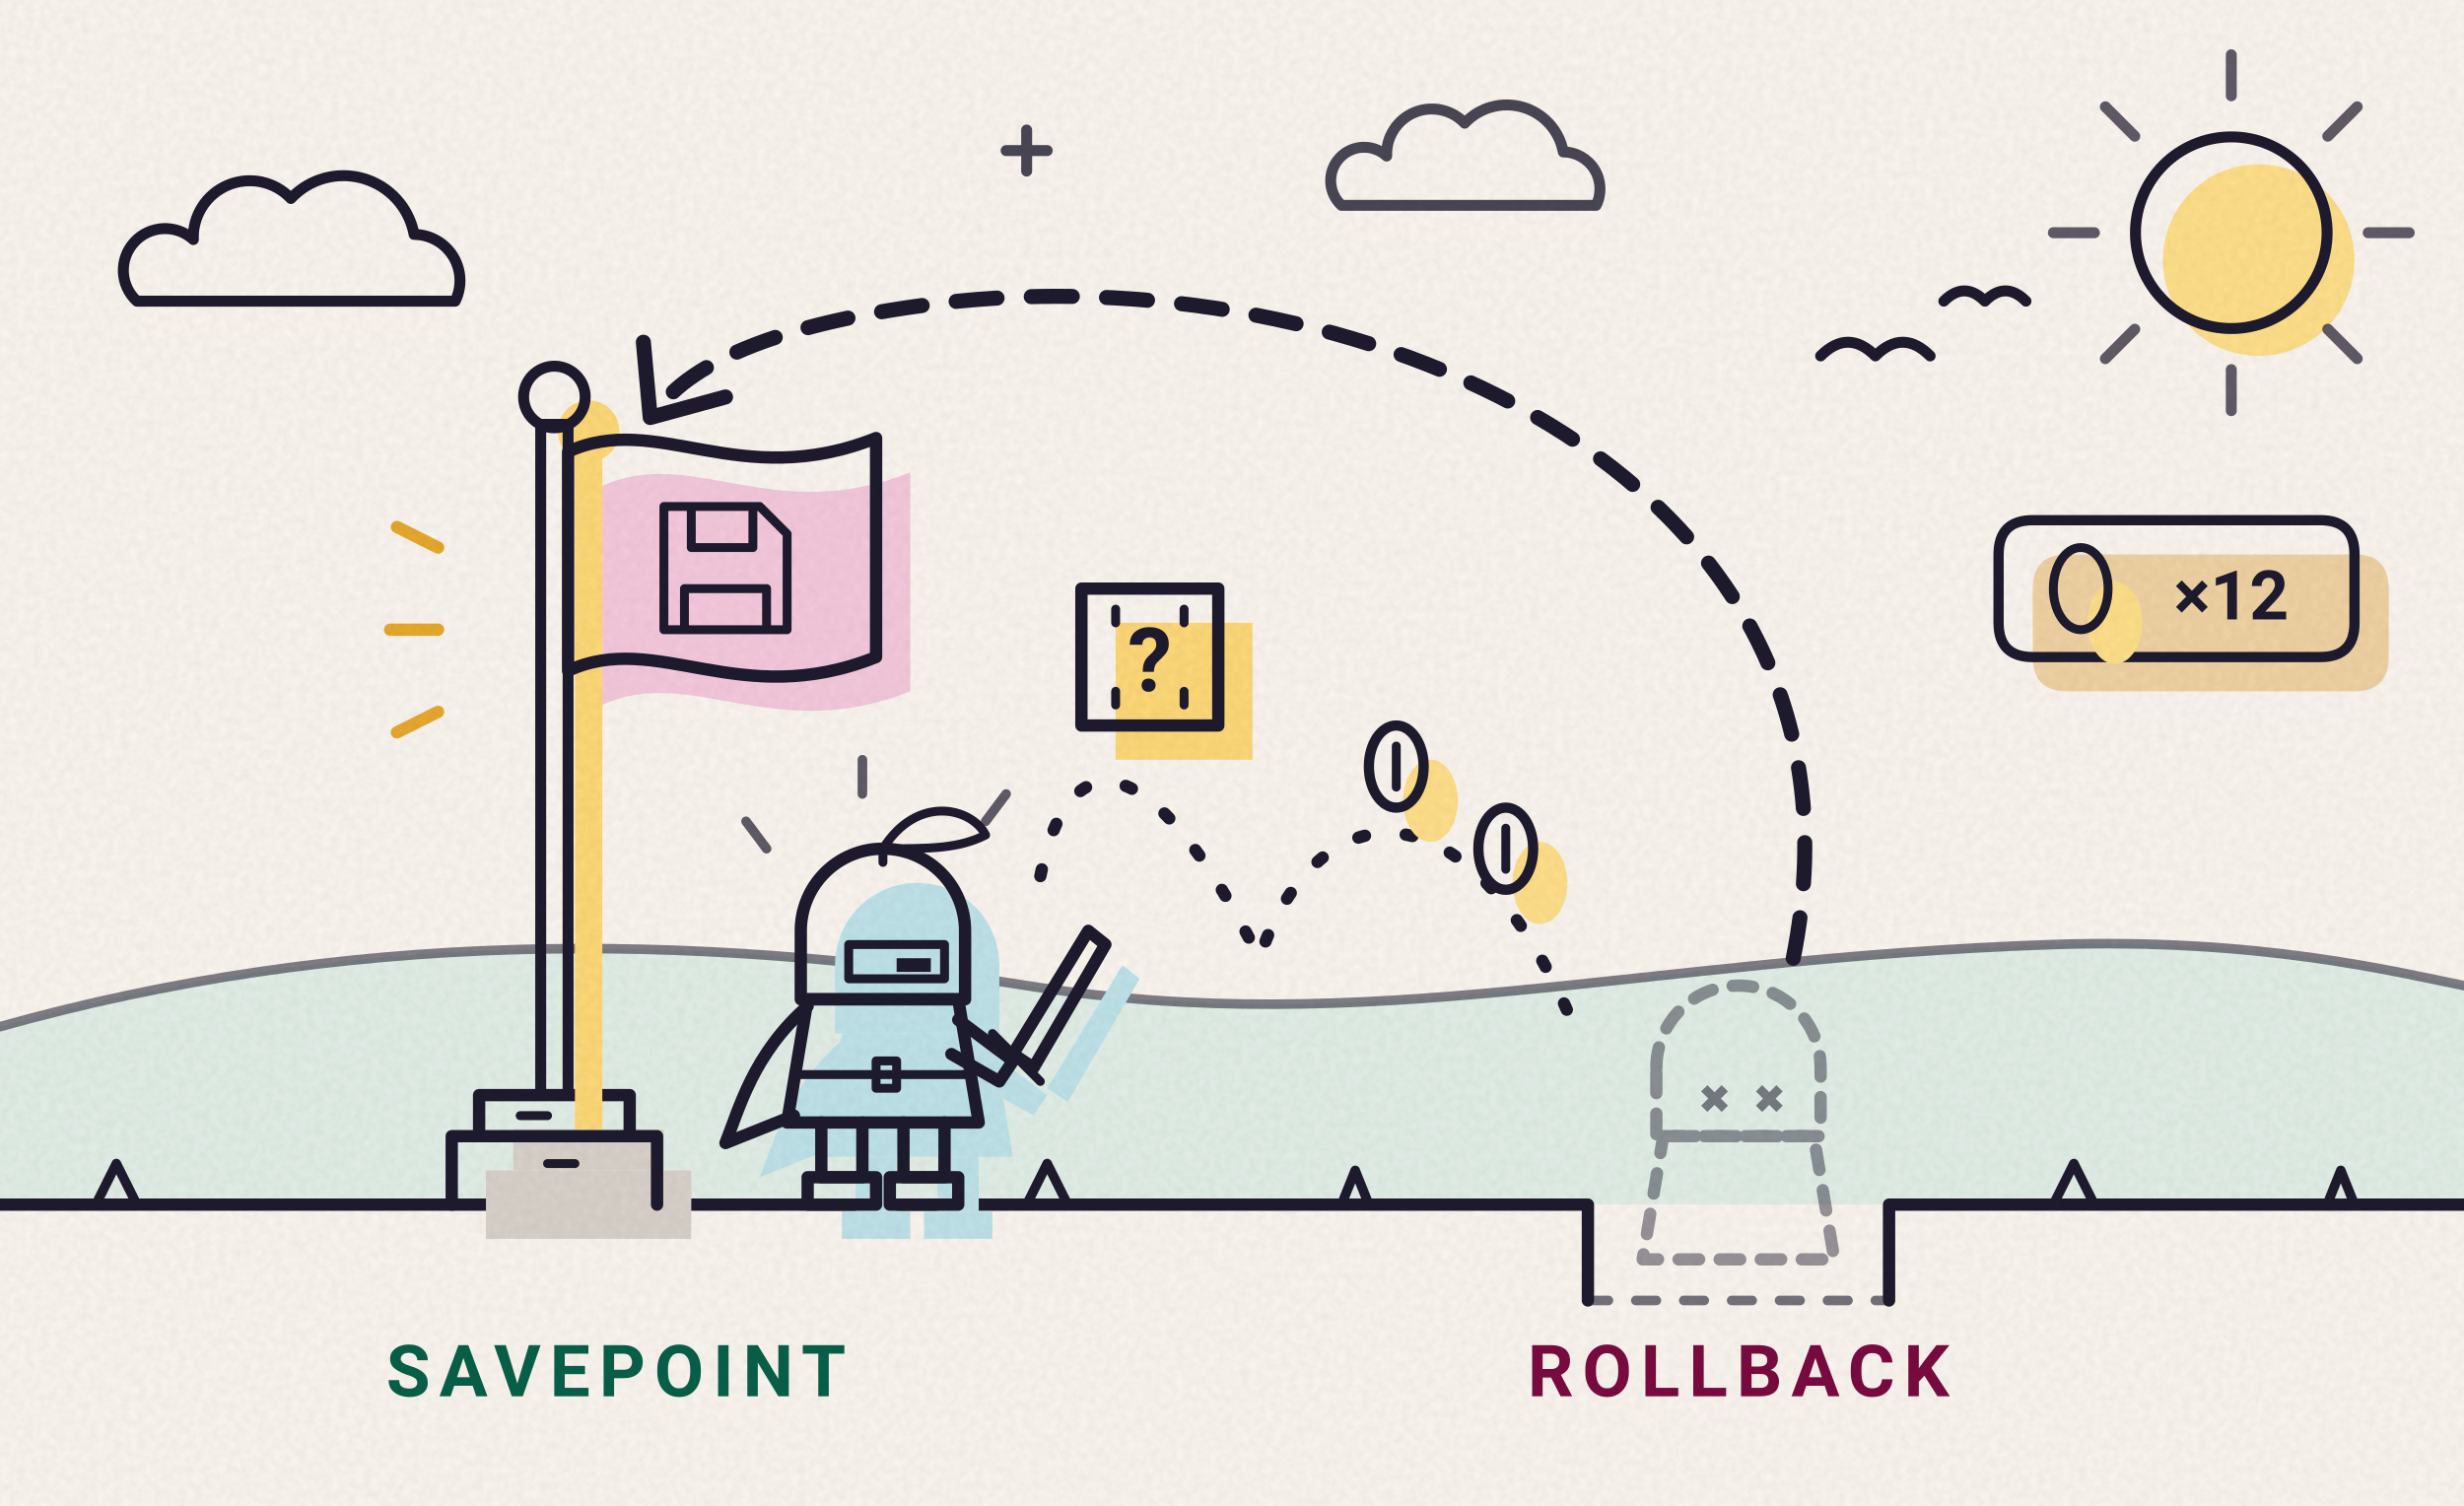
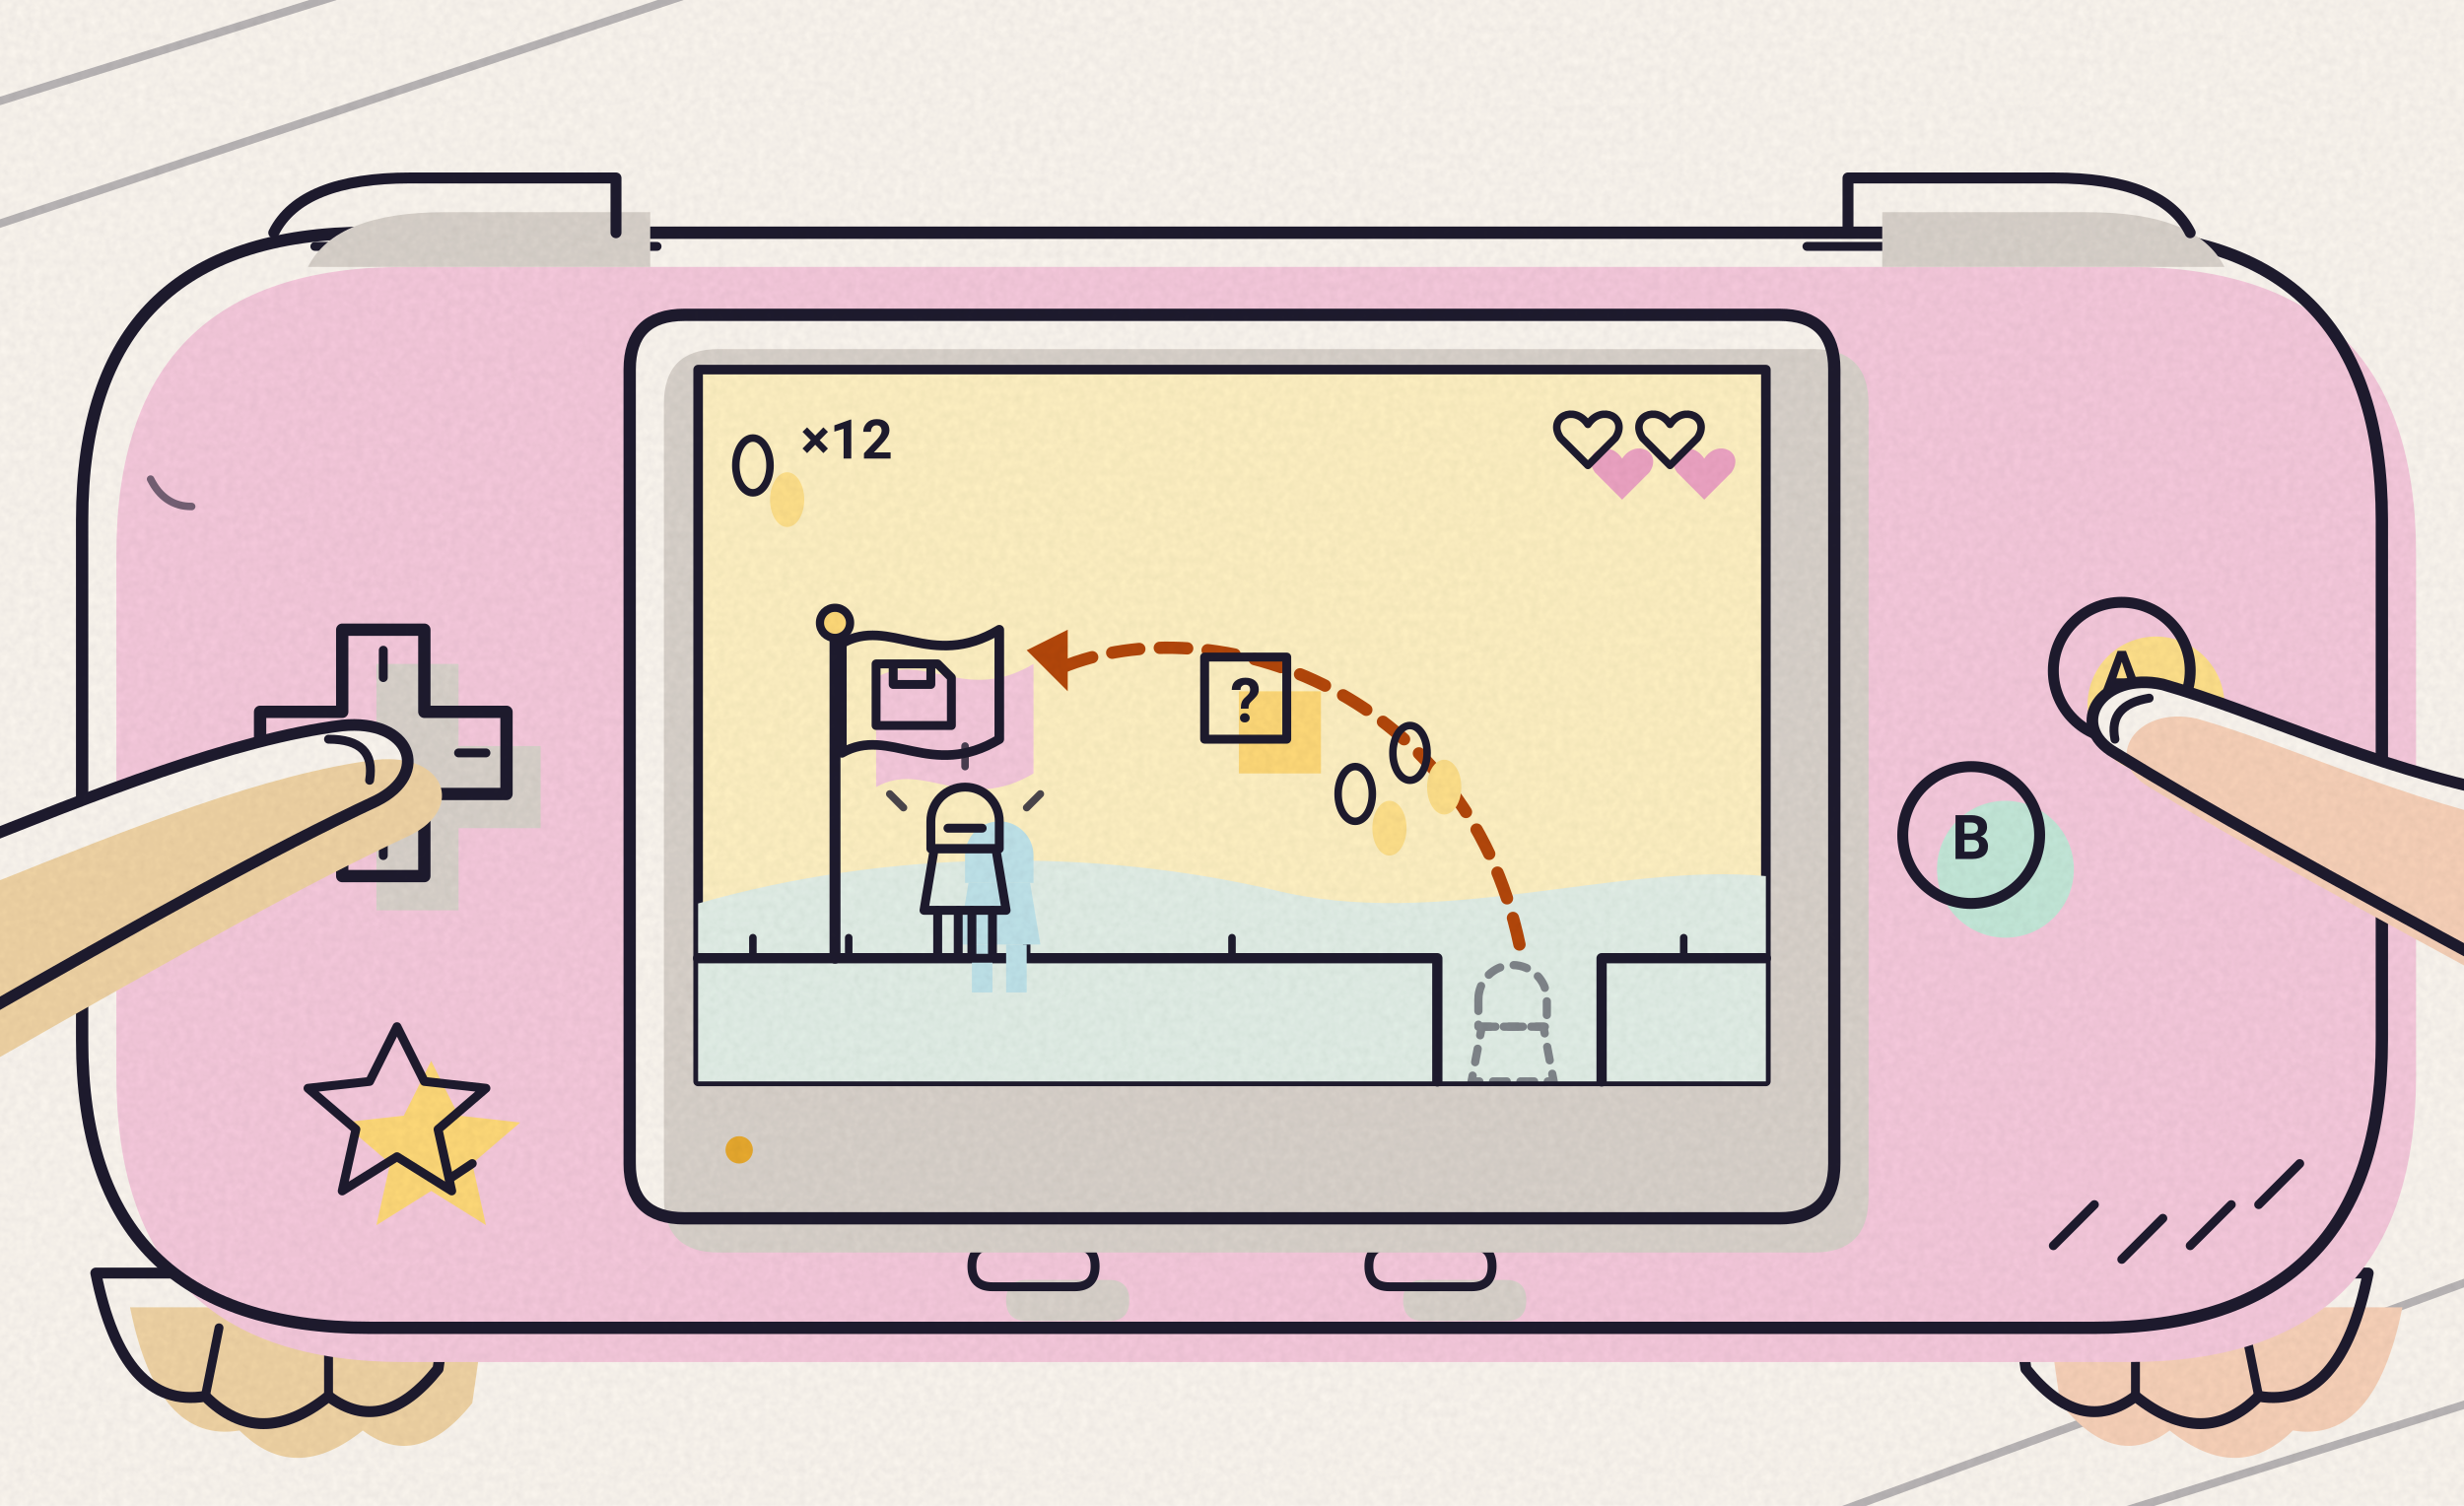
<svg xmlns="http://www.w3.org/2000/svg" xmlns:xlink="http://www.w3.org/1999/xlink" viewBox="0 0 360 220">
  <defs>
    <filter id="save-grain" x="0" y="0" width="100%" height="100%">
      <feTurbulence type="fractalNoise" baseFrequency=".85" numOctaves="2" stitchTiles="stitch" />
      <feColorMatrix values="0 0 0 0 0  0 0 0 0 0  0 0 0 0 0  0 0 0 .06 0" />
    </filter>
-     <g id="save-base">
-       <path d="M66 176 V166 H96 V176" />
-       <path d="M70 166 V160 H92 V166" />
-     </g>
-     <g id="save-pole">
-       <path d="M79 160 V62 H83 V160 Z" />
-       <path d="M76.5 58 A4.5 4.5 0 1 0 85.5 58 A4.5 4.5 0 1 0 76.5 58 Z" />
+     <g id="save-fingL">
+       <path d="M14 186 Q18 206 30 204 Q38 212 48 204 Q56 210 64 200 L66 186 Z" />
+     </g>
+     <g id="save-fingR">
+       <path d="M346 186 Q342 206 330 204 Q322 212 312 204 Q304 210 296 200 L294 186 Z" />
+     </g>
+     <g id="save-body">
+       <path d="M54 34 H306 Q348 34 348 76 V152 Q348 194 306 194 H54 Q12 194 12 152 V76 Q12 34 54 34 Z" />
+     </g>
+     <g id="save-shoulders">
+       <path d="M40 34 Q44 26 60 26 H90 V34" />
+       <path d="M320 34 Q316 26 300 26 H270 V34" />
+     </g>
+     <g id="save-star">
+       <path d="M58 150 l4 8 l9 1 l-7 6 l2 9 l-8 -5 l-8 5 l2 -9 l-7 -6 l9 -1 Z" />
+     </g>
+     <g id="save-dpad">
+       <path d="M50 92 H62 V104 H74 V116 H62 V128 H50 V116 H38 V104 H50 Z" />
+     </g>
+     <g id="save-btnA">
+       <path d="M300 98 A10 10 0 1 0 320 98 A10 10 0 1 0 300 98 Z" />
+     </g>
+     <g id="save-btnB">
+       <path d="M278 122 A10 10 0 1 0 298 122 A10 10 0 1 0 278 122 Z" />
+     </g>
+     <g id="save-pills">
+       <path d="M145 182 H157 Q160 182 160 185 V185 Q160 188 157 188 H145 Q142 188 142 185 V185 Q142 182 145 182 Z" />
+       <path d="M203 182 H215 Q218 182 218 185 V185 Q218 188 215 188 H203 Q200 188 200 185 V185 Q200 182 203 182 Z" />
+     </g>
+     <g id="save-bezel">
+       <path d="M100 46 H260 Q268 46 268 54 V170 Q268 178 260 178 H100 Q92 178 92 170 V54 Q92 46 100 46 Z" />
    </g>
    <g id="save-flag">
-       <path d="M83 66 C96 60 108 72 128 64 V96 C108 104 96 92 83 98 Z" />
+       <path d="M123 94 C130 90 136 98 146 92 V108 C136 114 130 106 123 110 Z" />
    </g>
    <g id="save-hero">
-       <path d="M-11 -40 A12 12 0 0 1 13 -40 V-30 H-11 Z" />
-       <path d="M-10 -30 H12 L15 -12 H-13 Z" />
-       <path d="M-8 -12 V-4 H-2 V-12" />
-       <path d="M4 -12 V-4 H10 V-12" />
-       <path d="M-10 0 V-4 H0 V0 Z" />
-       <path d="M2 0 V-4 H12 V0 Z" />
-       <path d="M-10 -29 C-18 -22 -20 -14 -22 -9 L-12 -13" />
-       <path d="M12 -27 L20 -21 L18 -18 L11 -22" />
-       <path d="M20 -22 L31 -40 L33.5 -38 L23 -20 Z" />
+       <path d="M136 120 A5 5 0 0 1 146 120 V124 H136 Z" />
+       <path d="M136.5 124 H145.5 L147 133 H135 Z" />
+       <path d="M137 133 V140 H140 V133 M142 133 V140 H145 V133" />
    </g>
    <g id="save-ghost">
-       <path d="M-11 -40 A12 12 0 0 1 13 -40 V-30 H-11 Z" />
-       <path d="M-10 -30 H12 L15 -12 H-13 Z" />
-     </g>
-     <g id="save-qblock">
-       <path d="M158 86 H178 V106 H158 Z" />
+       <path d="M216 146 A5 5 0 0 1 226 146 V150 H216 Z" />
+       <path d="M216.5 150 H225.5 L227 158 H215 Z" />
+     </g>
+     <g id="save-qb">
+       <path d="M176 96 H188 V108 H176 Z" />
    </g>
    <g id="save-coins">
-       <path d="M204 106 A4 6 0 1 0 204 118 A4 6 0 1 0 204 106 Z" />
-       <path d="M220 118 A4 6 0 1 0 220 130 A4 6 0 1 0 220 118 Z" />
-     </g>
-     <g id="save-hud">
-       <path d="M297 76 H339 Q344 76 344 81 V91 Q344 96 339 96 H297 Q292 96 292 91 V81 Q292 76 297 76 Z" />
+       <path d="M198 112 a2.5 4 0 1 0 0.01 0 Z" />
+       <path d="M206 106 a2.5 4 0 1 0 0.01 0 Z" />
    </g>
    <g id="save-hcoin">
-       <path d="M304 80 A4 6 0 1 0 304 92 A4 6 0 1 0 304 80 Z" />
+       <path d="M110 64 a2.5 4 0 1 0 0.01 0 Z" />
+     </g>
+     <g id="save-hearts">
+       <path d="M232 62 c-2 -3 -6 -1 -4 2 l4 4 l4 -4 c2 -3 -2 -5 -4 -2 Z" />
+       <path d="M244 62 c-2 -3 -6 -1 -4 2 l4 4 l4 -4 c2 -3 -2 -5 -4 -2 Z" />
+     </g>
+     <g id="save-thumbL">
+       <path d="M-6 124 C14 116 34 108 50 106 C60 105 63 113 55 117 C40 124 22 134 -6 150 Z" />
+     </g>
+     <g id="save-thumbR">
+       <path d="M366 116 C346 112 330 104 316 100 C307 98 302 106 309 110 C322 118 340 128 366 142 Z" />
    </g>
  </defs>
  <rect width="360" height="220" fill="#FBF6EF" />
-   <circle cx="330" cy="38" r="14" fill="#FFE08A" />
-   <g fill="none" stroke="#1E1B2E" stroke-width="1.6" stroke-linecap="round">
-     <circle cx="326" cy="34" r="14" />
-     <path d="M346.0 34.0 L352.0 34.0 M340.1 48.1 L344.4 52.4 M326.0 54.0 L326.0 60.0 M311.9 48.1 L307.6 52.4 M306.0 34.0 L300.0 34.0 M311.9 19.9 L307.6 15.6 M326.0 14.0 L326.0 8.0 M340.1 19.9 L344.4 15.6" opacity=".7" />
-   </g>
-   <path d="M20 44 H66.5 A6.75 6.75 0 0 0 60.5 34.25 A10.5 10.5 0 0 0 42.5 29 A8.25 8.25 0 0 0 28.25 35 A6 6 0 0 0 20 44Z" fill="none" stroke="#1E1B2E" stroke-width="1.6" stroke-linejoin="round" opacity="1" />
-   <path d="M196 30 H233.2 A5.4 5.4 0 0 0 228.4 22.2 A8.4 8.4 0 0 0 214 18 A6.6 6.6 0 0 0 202.6 22.8 A4.8 4.8 0 0 0 196 30Z" fill="none" stroke="#1E1B2E" stroke-width="1.6" stroke-linejoin="round" opacity="0.8" />
-   <path d="M150 19 v6 M147 22 h6" stroke="#1E1B2E" stroke-width="1.6" stroke-linecap="round" opacity=".8" />
-   <path d="M266 52 q4 -4 8 0 q4 -4 8 0 M284 44 q3 -3 6 0 q3 -3 6 0" fill="none" stroke="#1E1B2E" stroke-width="1.6" stroke-linejoin="round" stroke-linecap="round" />
-   <path d="M0 150 C50 136 100 136 150 144 C200 152 240 140 300 138 C330 137 350 142 360 144 V176 H0Z" fill="#E2EFE7" />
-   <path d="M0 150 C50 136 100 136 150 144 C200 152 240 140 300 138 C330 137 350 142 360 144" fill="none" stroke="#1E1B2E" stroke-width="1.4" stroke-linecap="round" opacity=".55" />
-   <path d="M232 176 V190 H276 V176" fill="#FBF6EF" />
-   <path d="M0 176 H232 V190 M276 190 V176 H360" fill="none" stroke="#1E1B2E" stroke-width="1.8" stroke-linejoin="round" stroke-linecap="round" />
-   <path d="M232 190 H276" fill="none" stroke="#1E1B2E" stroke-width="1.4" stroke-linejoin="round" stroke-linecap="round" stroke-dasharray="3 4" opacity=".6" />
-   <path d="M14 176 l3 -6 l3 6 M150 176 l3 -6 l3 6 M196 176 l2 -5 l2 5 M300 176 l3 -6 l3 6 M340 176 l2 -5 l2 5" fill="none" stroke="#1E1B2E" stroke-width="1.4" stroke-linejoin="round" stroke-linecap="round" />
-   <g>
-     <g transform="translate(5 5)" fill="#D9D2CB">
-       <use xlink:href="#save-base" />
-     </g>
-     <g fill="none" stroke="#1E1B2E" stroke-width="1.8" stroke-linejoin="round" stroke-linecap="round">
-       <use xlink:href="#save-base" />
-     </g>
-     <path d="M80 170 h4 M76 163 h4" fill="none" stroke="#1E1B2E" stroke-width="1.3" stroke-linejoin="round" stroke-linecap="round" />
-   </g>
-   <g>
-     <g transform="translate(5 5)" fill="#FFD978">
-       <use xlink:href="#save-pole" />
-     </g>
-     <g fill="none" stroke="#1E1B2E" stroke-width="1.6" stroke-linejoin="round" stroke-linecap="round">
-       <use xlink:href="#save-pole" />
-     </g>
-   </g>
-   <g>
-     <g transform="translate(5 5)" fill="#F6C9DC">
-       <use xlink:href="#save-flag" />
-     </g>
-     <g fill="none" stroke="#1E1B2E" stroke-width="1.8" stroke-linejoin="round" stroke-linecap="round">
-       <use xlink:href="#save-flag" />
-     </g>
-     <path d="M97 74 H111 L115 78 V92 H97 Z M101 74 V80 H110 V74 M100 92 V86 H112 V92" fill="none" stroke="#1E1B2E" stroke-width="1.3" stroke-linejoin="round" stroke-linecap="round" />
-   </g>
-   <path d="M64 80 l-6 -3 M64 92 h-7 M64 104 l-6 3" fill="none" stroke="#E7A92E" stroke-width="1.8" stroke-linecap="round" stroke-linejoin="round" />
-   <g transform="translate(128 176)">
-     <g transform="translate(5 5)" fill="#BFE3EA">
-       <use xlink:href="#save-hero" />
-     </g>
-     <g fill="none" stroke="#1E1B2E" stroke-width="1.8" stroke-linejoin="round" stroke-linecap="round">
-       <use xlink:href="#save-hero" />
-     </g>
-     <path d="M-4 -38 H10 V-33 H-4 Z M-12 -19 H14 M0 -21 h3 v4 h-3 z M17 -25 L24 -18 M1 -52 C6 -60 14 -58 16 -54 C12 -52 8 -52 1 -52 Z M1 -52 V-50" fill="none" stroke="#1E1B2E" stroke-width="1.3" stroke-linejoin="round" stroke-linecap="round" />
-   </g>
-   <rect x="131" y="140" width="5" height="2" fill="#1E1B2E" />
-   <path d="M112 124 l-3 -4 M144 120 l3 -4 M126 116 v-5" fill="none" stroke="#1E1B2E" stroke-width="1.4" stroke-linejoin="round" stroke-linecap="round" opacity=".7" />
-   <g transform="translate(253 196)">
-     <g fill="none" stroke="#1E1B2E" stroke-width="1.8" stroke-linejoin="round" stroke-linecap="round" opacity="0.45" stroke-dasharray="3 3">
-       <use xlink:href="#save-ghost" />
-     </g>
-     <path d="M-4 -37 l3 3 M-1 -37 l-3 3 M4 -37 l3 3 M7 -37 l-3 3" stroke="#1E1B2E" stroke-width="1.3" opacity=".55" />
-   </g>
-   <path d="M152 128 C156 108 168 108 184 140 C192 116 214 112 230 150" fill="none" stroke="#1E1B2E" stroke-width="1.8" stroke-dasharray="1 6" stroke-linecap="round" />
-   <g>
-     <g transform="translate(5 5)" fill="#FFD978">
-       <use xlink:href="#save-qblock" />
-     </g>
-     <g fill="none" stroke="#1E1B2E" stroke-width="1.8" stroke-linejoin="round" stroke-linecap="round">
-       <use xlink:href="#save-qblock" />
-     </g>
-     <path d="M163 89 v2 M173 89 v2 M163 101 v2 M173 101 v2" fill="none" stroke="#1E1B2E" stroke-width="1.3" stroke-linejoin="round" stroke-linecap="round" />
-   </g>
-   <text x="168" y="101" font-family="system-ui,-apple-system,Segoe UI,Roboto,sans-serif" font-size="13" font-weight="700" text-anchor="middle" fill="#1E1B2E">?</text>
-   <g>
-     <g transform="translate(5 5)" fill="#FFE08A">
-       <use xlink:href="#save-coins" />
-     </g>
-     <g fill="none" stroke="#1E1B2E" stroke-width="1.5" stroke-linejoin="round" stroke-linecap="round">
-       <use xlink:href="#save-coins" />
-     </g>
-     <path d="M204 109 V115 M220 121 V127" fill="none" stroke="#1E1B2E" stroke-width="1.3" stroke-linejoin="round" stroke-linecap="round" />
-   </g>
-   <path d="M262 140 C276 70 200 38 140 44 C112 47 100 54 96 60" fill="none" stroke="#1E1B2E" stroke-width="2.2" stroke-linejoin="round" stroke-linecap="round" stroke-dasharray="6 5" />
-   <path d="M94 50 L95 61 L106 58" fill="none" stroke="#1E1B2E" stroke-width="2.2" stroke-linejoin="round" stroke-linecap="round" />
-   <g>
-     <g transform="translate(5 5)" fill="#F0D3A4">
-       <use xlink:href="#save-hud" />
-     </g>
-     <g fill="none" stroke="#1E1B2E" stroke-width="1.5" stroke-linejoin="round" stroke-linecap="round">
-       <use xlink:href="#save-hud" />
-     </g>
-   </g>
-   <g>
-     <g transform="translate(5 5)" fill="#FFE08A">
-       <use xlink:href="#save-hcoin" />
-     </g>
-     <g fill="none" stroke="#1E1B2E" stroke-width="1.3" stroke-linejoin="round" stroke-linecap="round">
-       <use xlink:href="#save-hcoin" />
-     </g>
-   </g>
-   <text x="326" y="90.5" font-family="system-ui,-apple-system,Segoe UI,Roboto,sans-serif" font-size="10" font-weight="700" text-anchor="middle" fill="#1E1B2E">×12</text>
-   <g font-family="system-ui,-apple-system,Segoe UI,Roboto,sans-serif" font-size="10.5" font-weight="700" letter-spacing="1.3" text-anchor="middle">
-     <text x="90" y="204" fill="#086049">SAVEPOINT</text>
-     <text x="254" y="204" fill="#7A0A40">ROLLBACK</text>
+   <g stroke-linejoin="round" stroke-linecap="round">
+     <path d="M-4 16 L60 -4 M-4 34 L110 -4 M260 224 L364 186 M300 224 L364 204" fill="none" stroke="#1E1B2E" stroke-width="1.2" opacity=".3" />
+     <g>
+       <g transform="translate(5 5)" fill="#F0D3A4">
+         <use xlink:href="#save-fingL" />
+       </g>
+       <g fill="none" stroke="#1E1B2E" stroke-width="1.6">
+         <use xlink:href="#save-fingL" />
+       </g>
+       <path d="M30 204 L32 194 M48 204 L48 194" fill="none" stroke="#1E1B2E" stroke-width="1.3" />
+     </g>
+     <g>
+       <g transform="translate(5 5)" fill="#F8D1B8">
+         <use xlink:href="#save-fingR" />
+       </g>
+       <g fill="none" stroke="#1E1B2E" stroke-width="1.6">
+         <use xlink:href="#save-fingR" />
+       </g>
+       <path d="M330 204 L328 194 M312 204 L312 194" fill="none" stroke="#1E1B2E" stroke-width="1.3" />
+     </g>
+     <g>
+       <g fill="#FBF6EF">
+         <use xlink:href="#save-body" />
+       </g>
+       <g transform="translate(5 5)" fill="#F6C9DC">
+         <use xlink:href="#save-body" />
+       </g>
+       <g fill="none" stroke="#1E1B2E" stroke-width="1.8">
+         <use xlink:href="#save-body" />
+       </g>
+       <path d="M46 36 H96 M264 36 H314 M300 182 l6 -6 M310 184 l6 -6 M320 182 l6 -6 M330 176 l6 -6" fill="none" stroke="#1E1B2E" stroke-width="1.3" />
+     </g>
+     <g>
+       <g transform="translate(5 5)" fill="#D9D2CB">
+         <use xlink:href="#save-shoulders" />
+       </g>
+       <g fill="none" stroke="#1E1B2E" stroke-width="1.6">
+         <use xlink:href="#save-shoulders" />
+       </g>
+     </g>
+     <path d="M22 70 q2 4 6 4" fill="none" stroke="#1E1B2E" stroke-width="1.1" opacity=".6" />
+     <g>
+       <g transform="translate(5 5)" fill="#FFD978">
+         <use xlink:href="#save-star" />
+       </g>
+       <g fill="none" stroke="#1E1B2E" stroke-width="1.3">
+         <use xlink:href="#save-star" />
+       </g>
+       <path d="M66 172 l3 -2" fill="none" stroke="#1E1B2E" stroke-width="1.3" />
+     </g>
+     <g>
+       <g transform="translate(5 5)" fill="#D9D2CB">
+         <use xlink:href="#save-dpad" />
+       </g>
+       <g fill="none" stroke="#1E1B2E" stroke-width="1.8">
+         <use xlink:href="#save-dpad" />
+       </g>
+       <path d="M53.5 110 A2.5 2.5 0 1 0 58.5 110 A2.5 2.5 0 1 0 53.5 110 Z M56 95 v4 M56 121 v4 M41 110 h4 M67 110 h4" fill="none" stroke="#1E1B2E" stroke-width="1.3" />
+     </g>
+     <g>
+       <g transform="translate(5 5)" fill="#FFE08A">
+         <use xlink:href="#save-btnA" />
+       </g>
+       <g fill="none" stroke="#1E1B2E" stroke-width="1.6">
+         <use xlink:href="#save-btnA" />
+       </g>
+     </g>
+     <g>
+       <g transform="translate(5 5)" fill="#C4E8D9">
+         <use xlink:href="#save-btnB" />
+       </g>
+       <g fill="none" stroke="#1E1B2E" stroke-width="1.6">
+         <use xlink:href="#save-btnB" />
+       </g>
+     </g>
+     <text x="310" y="101.5" font-family="system-ui,-apple-system,Segoe UI,Roboto,sans-serif" font-size="9" font-weight="700" text-anchor="middle" fill="#1E1B2E">A</text>
+     <text x="288" y="125.5" font-family="system-ui,-apple-system,Segoe UI,Roboto,sans-serif" font-size="9" font-weight="700" text-anchor="middle" fill="#1E1B2E">B</text>
+     <g>
+       <g transform="translate(5 5)" fill="#D9D2CB">
+         <use xlink:href="#save-pills" />
+       </g>
+       <g fill="none" stroke="#1E1B2E" stroke-width="1.3">
+         <use xlink:href="#save-pills" />
+       </g>
+     </g>
+     <g>
+       <g fill="#FBF6EF">
+         <use xlink:href="#save-bezel" />
+       </g>
+       <g transform="translate(5 5)" fill="#D9D2CB">
+         <use xlink:href="#save-bezel" />
+       </g>
+       <g fill="none" stroke="#1E1B2E" stroke-width="1.8">
+         <use xlink:href="#save-bezel" />
+       </g>
+     </g>
+     <rect x="102" y="54" width="156" height="104" fill="#FFF1C2" />
+     <path d="M102 54 H258 V158 H102 Z" fill="none" stroke="#1E1B2E" stroke-width="1.4" />
+     <circle cx="108" cy="168" r="2" fill="#E7A92E" />
+     <path d="M102 132 C130 124 160 124 186 130 C210 136 236 126 258 128 V158 H102 Z" fill="#E2EFE7" />
+     <path d="M102 140 H210 V158 M234 158 V140 H258" fill="none" stroke="#1E1B2E" stroke-width="1.5" />
+     <path d="M110 140 v-3 M124 140 v-3 M150 140 v-3 M180 140 v-3 M246 140 v-3" fill="none" stroke="#1E1B2E" stroke-width="1.1" />
+     <path d="M122 140 V92" fill="none" stroke="#1E1B2E" stroke-width="1.6" />
+     <g>
+       <g transform="translate(5 5)" fill="#F6C9DC">
+         <use xlink:href="#save-flag" />
+       </g>
+       <g fill="none" stroke="#1E1B2E" stroke-width="1.4">
+         <use xlink:href="#save-flag" />
+       </g>
+       <path d="M128 97 H137 L139 99 V106 H128 Z M130.5 97 V100 H136 V97" fill="none" stroke="#1E1B2E" stroke-width="1.3" />
+     </g>
+     <circle cx="122" cy="91" r="2.2" fill="#FFD978" stroke="#1E1B2E" stroke-width="1.2" />
+     <g>
+       <g transform="translate(5 5)" fill="#BFE3EA">
+         <use xlink:href="#save-hero" />
+       </g>
+       <g fill="none" stroke="#1E1B2E" stroke-width="1.3">
+         <use xlink:href="#save-hero" />
+       </g>
+       <path d="M138.5 121 H143.5" fill="none" stroke="#1E1B2E" stroke-width="1.3" />
+     </g>
+     <path d="M132 118 l-2 -2 M150 118 l2 -2 M141 112 v-3" fill="none" stroke="#1E1B2E" stroke-width="1.1" opacity=".8" />
+     <g>
+       <g fill="none" stroke="#1E1B2E" stroke-width="1.2" opacity="0.5" stroke-dasharray="2 2">
+         <use xlink:href="#save-ghost" />
+       </g>
+     </g>
+     <path d="M222 138 C214 100 176 88 154 98" fill="none" stroke="#B4470A" stroke-width="1.8" stroke-dasharray="4 3" stroke-linecap="round" />
+     <path d="M150 95 L156 92 L156 101 Z" fill="#B4470A" />
+     <g>
+       <g transform="translate(5 5)" fill="#FFD978">
+         <use xlink:href="#save-qb" />
+       </g>
+       <g fill="none" stroke="#1E1B2E" stroke-width="1.3">
+         <use xlink:href="#save-qb" />
+       </g>
+     </g>
+     <text x="182" y="105.5" font-family="system-ui,-apple-system,Segoe UI,Roboto,sans-serif" font-size="9" font-weight="700" text-anchor="middle" fill="#1E1B2E">?</text>
+     <g>
+       <g transform="translate(5 5)" fill="#FFE08A">
+         <use xlink:href="#save-coins" />
+       </g>
+       <g fill="none" stroke="#1E1B2E" stroke-width="1.1">
+         <use xlink:href="#save-coins" />
+       </g>
+     </g>
+     <g>
+       <g transform="translate(5 5)" fill="#FFE08A">
+         <use xlink:href="#save-hcoin" />
+       </g>
+       <g fill="none" stroke="#1E1B2E" stroke-width="1.1">
+         <use xlink:href="#save-hcoin" />
+       </g>
+     </g>
+     <text x="117" y="67" font-family="system-ui,-apple-system,Segoe UI,Roboto,sans-serif" font-size="8" font-weight="700" text-anchor="start" fill="#1E1B2E">×12</text>
+     <g>
+       <g transform="translate(5 5)" fill="#EDA3C3">
+         <use xlink:href="#save-hearts" />
+       </g>
+       <g fill="none" stroke="#1E1B2E" stroke-width="1.1">
+         <use xlink:href="#save-hearts" />
+       </g>
+     </g>
+     <g>
+       <g fill="#FBF6EF">
+         <use xlink:href="#save-thumbL" />
+       </g>
+       <g transform="translate(5 5)" fill="#F0D3A4">
+         <use xlink:href="#save-thumbL" />
+       </g>
+       <g fill="none" stroke="#1E1B2E" stroke-width="1.7">
+         <use xlink:href="#save-thumbL" />
+       </g>
+       <path d="M48 108 Q55 108 54 114" fill="none" stroke="#1E1B2E" stroke-width="1.3" />
+     </g>
+     <g>
+       <g fill="#FBF6EF">
+         <use xlink:href="#save-thumbR" />
+       </g>
+       <g transform="translate(5 5)" fill="#F8D1B8">
+         <use xlink:href="#save-thumbR" />
+       </g>
+       <g fill="none" stroke="#1E1B2E" stroke-width="1.7">
+         <use xlink:href="#save-thumbR" />
+       </g>
+       <path d="M314 102 Q308 103 309 108" fill="none" stroke="#1E1B2E" stroke-width="1.3" />
+     </g>
  </g>
  <rect width="360" height="220" filter="url(#save-grain)" />
</svg>
